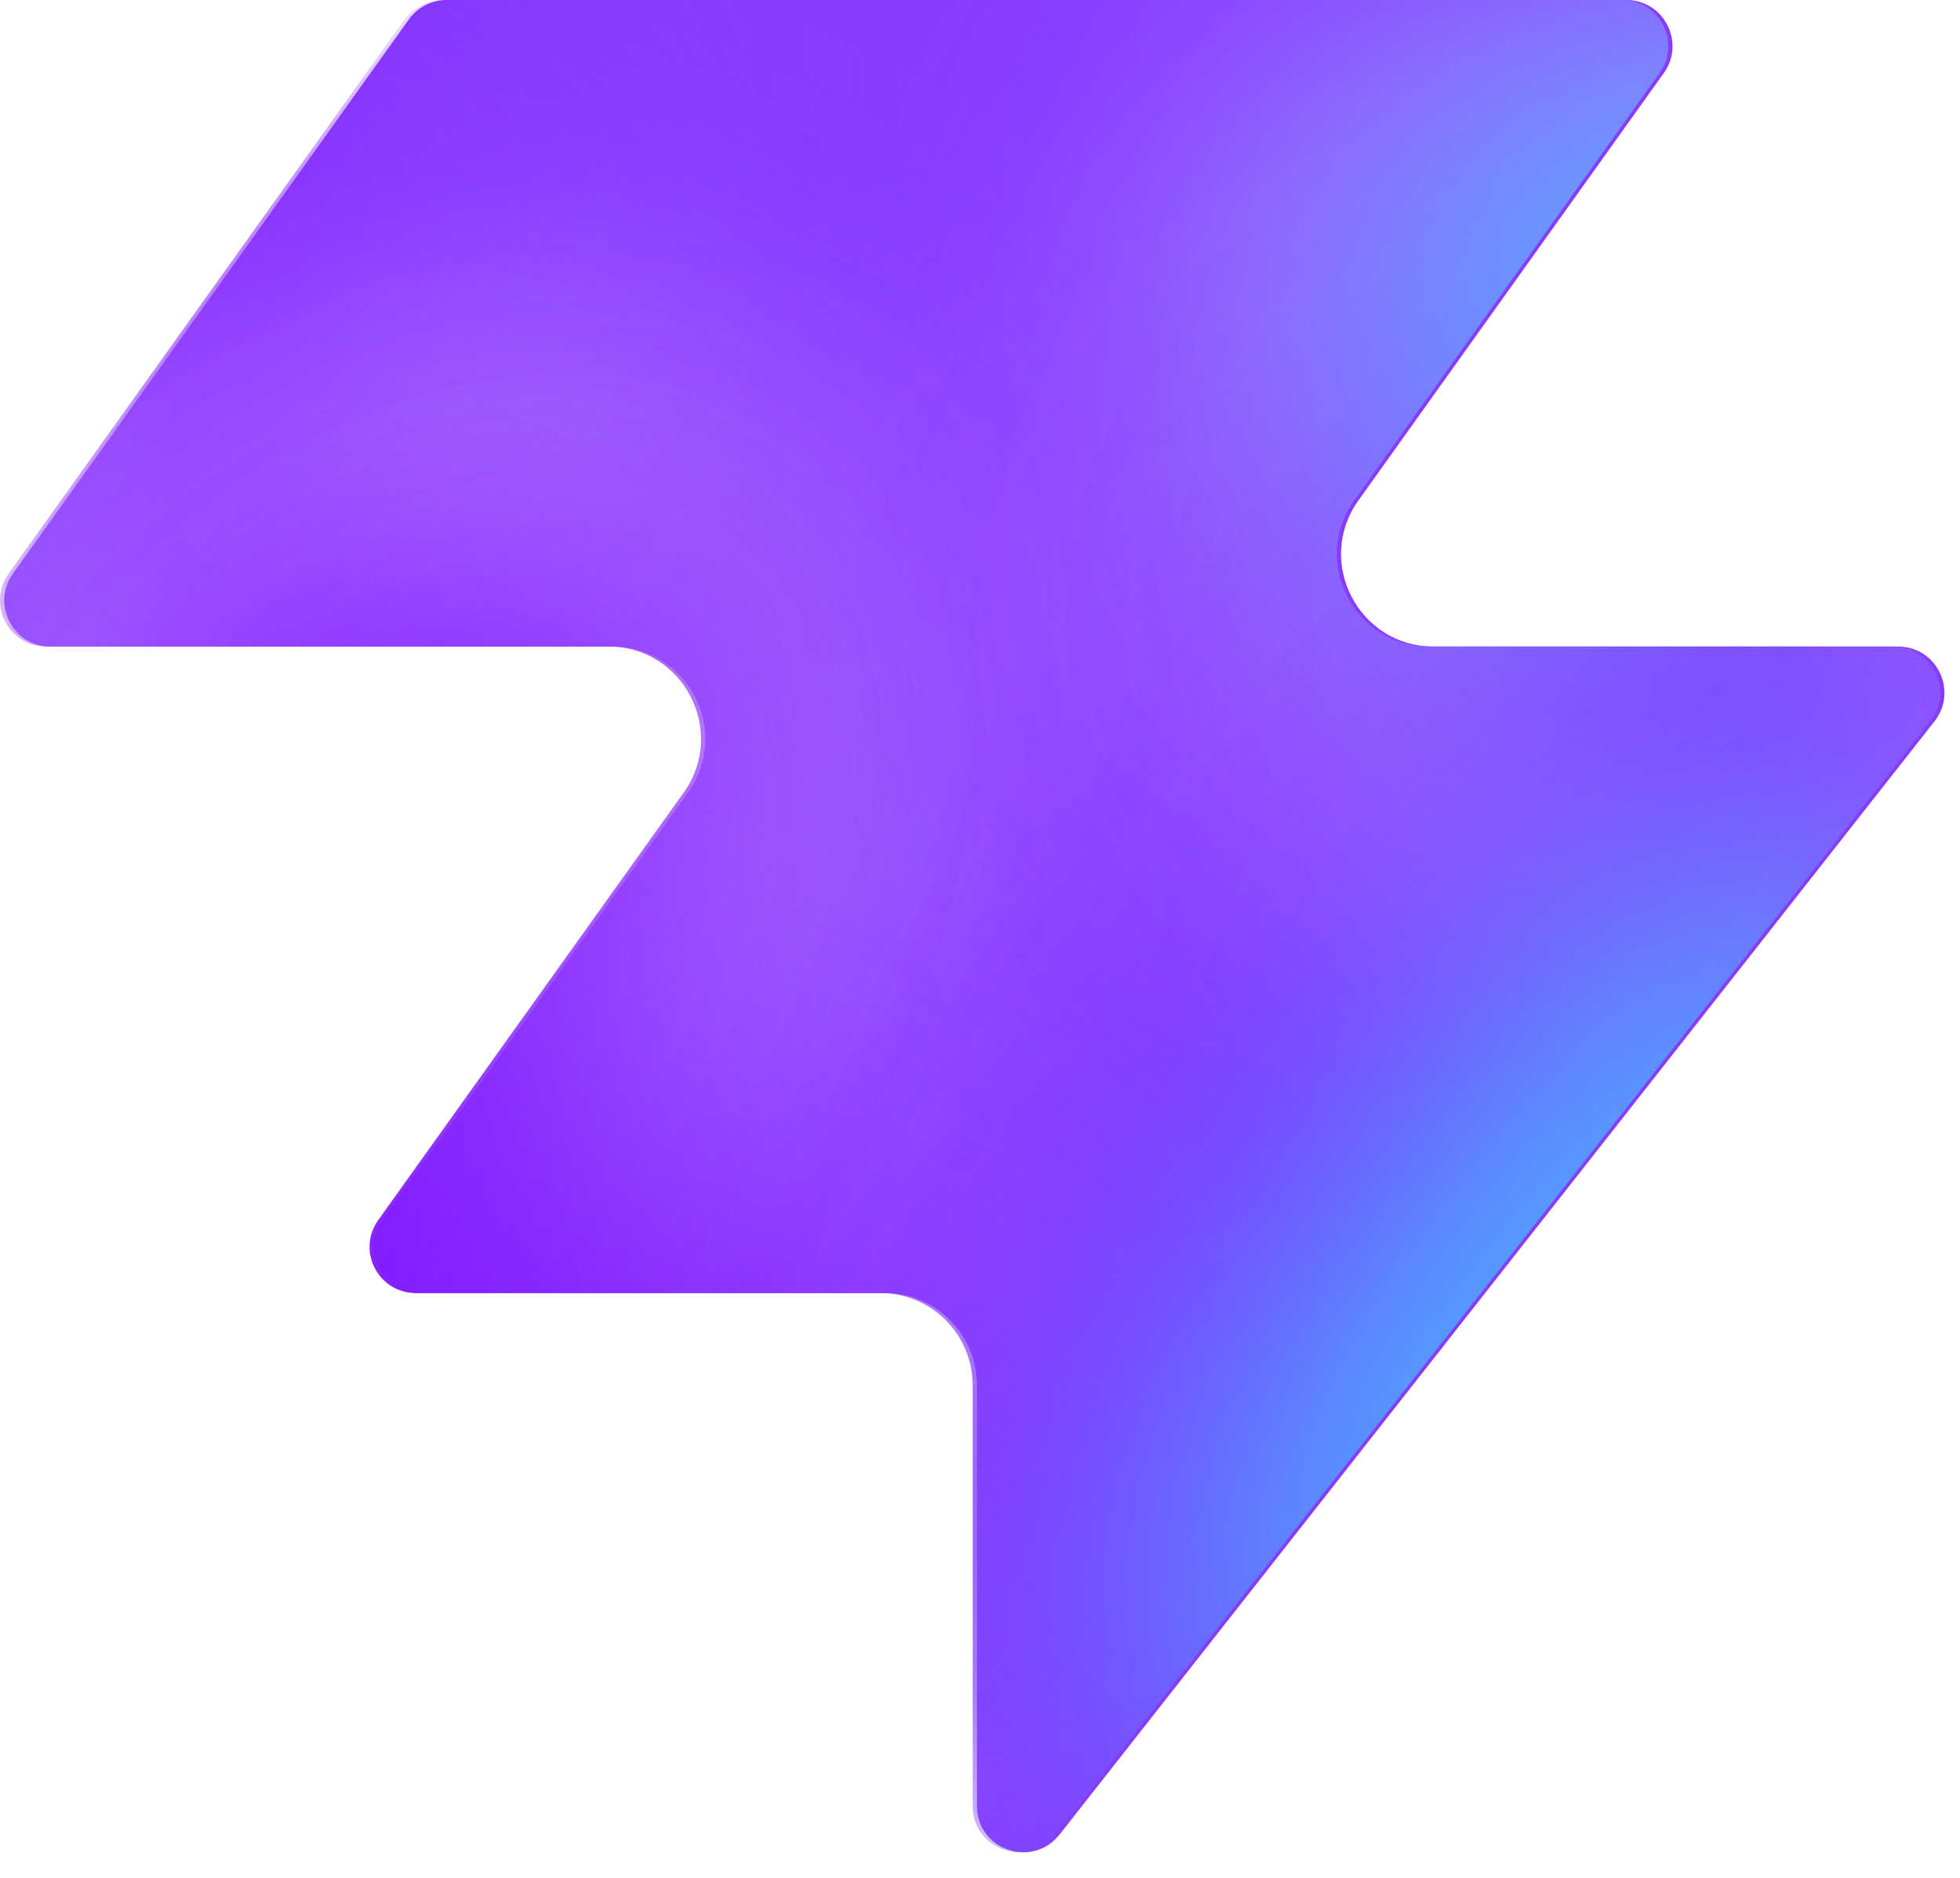
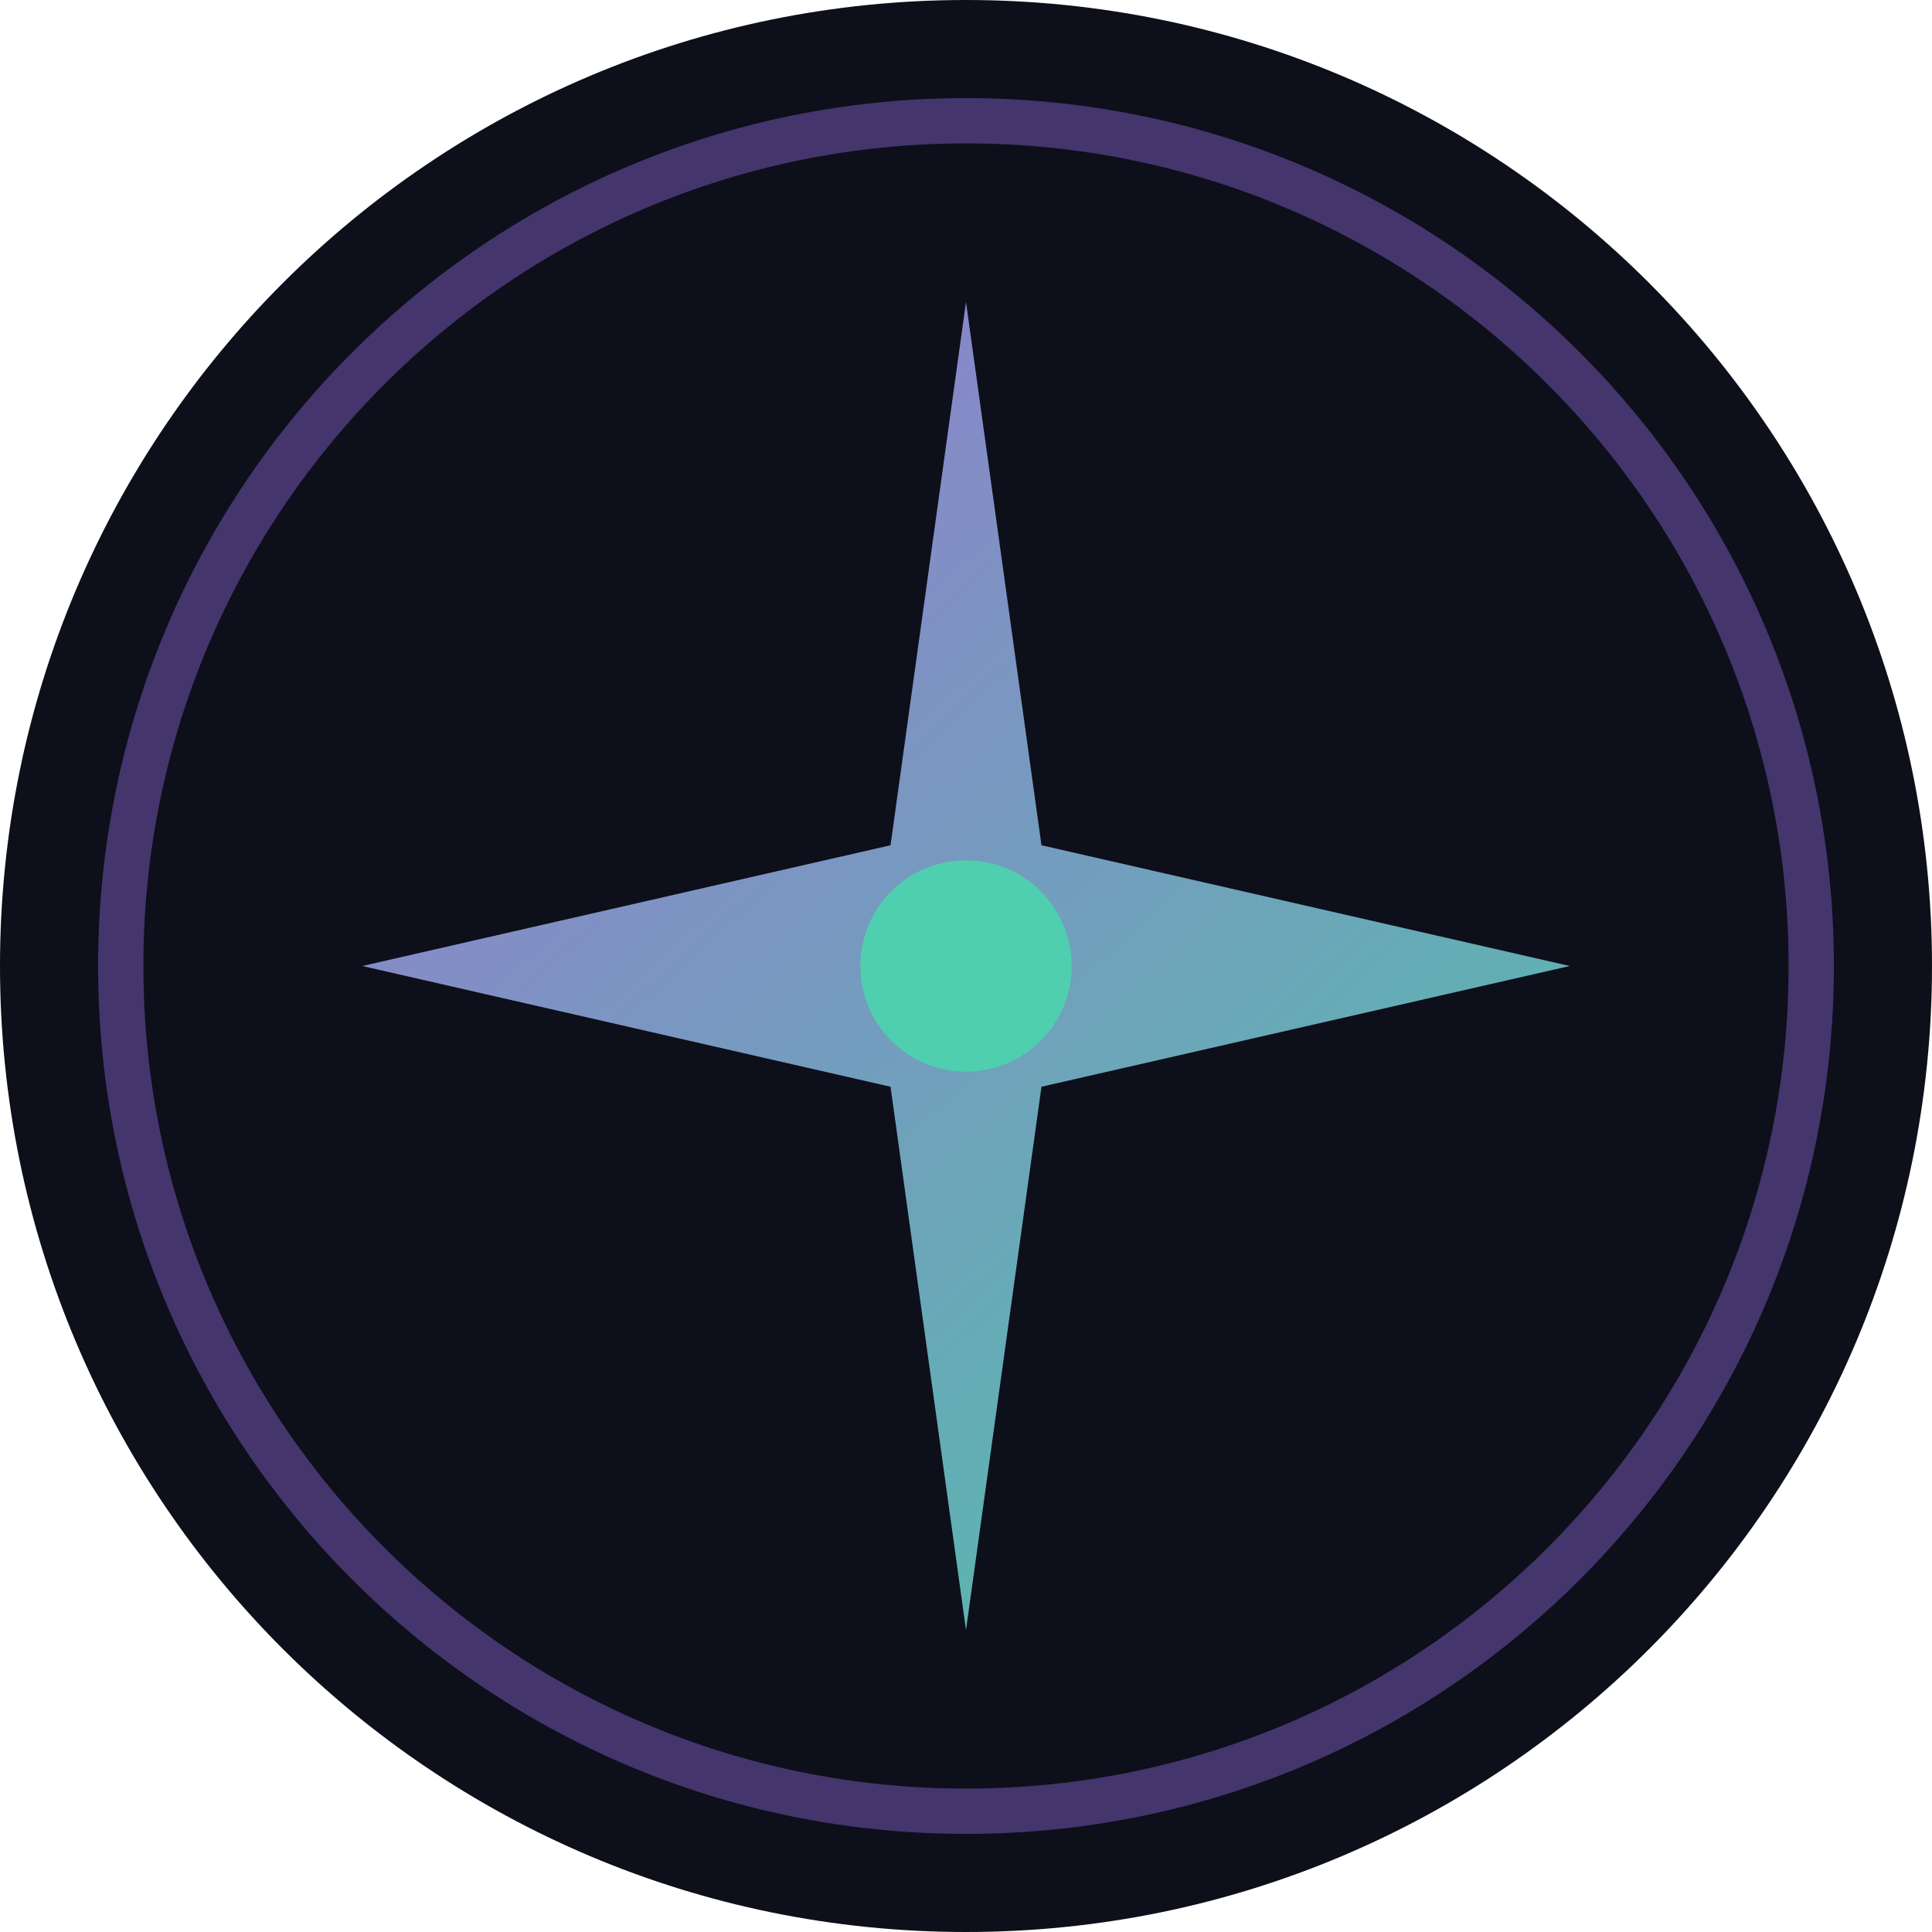
- <svg xmlns="http://www.w3.org/2000/svg" width="48" height="46" fill="none" viewBox="0 0 48 46">
-   <path fill="#863bff" d="M25.946 44.938c-.664.845-2.021.375-2.021-.698V33.937a2.26 2.26 0 0 0-2.262-2.262H10.287c-.92 0-1.456-1.04-.92-1.788l7.48-10.471c1.07-1.497 0-3.578-1.842-3.578H1.237c-.92 0-1.456-1.04-.92-1.788L10.013.474c.214-.297.556-.474.92-.474h28.894c.92 0 1.456 1.04.92 1.788l-7.48 10.471c-1.07 1.498 0 3.579 1.842 3.579h11.377c.943 0 1.473 1.088.89 1.83L25.947 44.94z" style="fill:#863bff;fill:color(display-p3 .525 .23 1);fill-opacity:1" />
-   <mask id="a" width="48" height="46" x="0" y="0" maskUnits="userSpaceOnUse" style="mask-type:alpha">
-     <path fill="#000" d="M25.842 44.938c-.664.844-2.021.375-2.021-.698V33.937a2.26 2.26 0 0 0-2.262-2.262H10.183c-.92 0-1.456-1.04-.92-1.788l7.48-10.471c1.07-1.498 0-3.579-1.842-3.579H1.133c-.92 0-1.456-1.04-.92-1.787L9.91.473c.214-.297.556-.474.92-.474h28.894c.92 0 1.456 1.04.92 1.788l-7.48 10.471c-1.07 1.498 0 3.578 1.842 3.578h11.377c.943 0 1.473 1.088.89 1.832L25.843 44.94z" style="fill:#000;fill-opacity:1" />
-   </mask>
-   <g mask="url(#a)">
-     <g filter="url(#b)">
-       <ellipse cx="5.508" cy="14.704" fill="#ede6ff" rx="5.508" ry="14.704" style="fill:#ede6ff;fill:color(display-p3 .927 .903 1);fill-opacity:1" transform="matrix(.00324 1 1 -.00324 -4.47 31.516)" />
-     </g>
-     <g filter="url(#c)">
-       <ellipse cx="10.399" cy="29.851" fill="#ede6ff" rx="10.399" ry="29.851" style="fill:#ede6ff;fill:color(display-p3 .927 .903 1);fill-opacity:1" transform="matrix(.00324 1 1 -.00324 -39.328 7.883)" />
-     </g>
-     <g filter="url(#d)">
-       <ellipse cx="5.508" cy="30.487" fill="#7e14ff" rx="5.508" ry="30.487" style="fill:#7e14ff;fill:color(display-p3 .492 .077 1);fill-opacity:1" transform="rotate(89.814 -25.913 -14.639)scale(1 -1)" />
-     </g>
-     <g filter="url(#e)">
-       <ellipse cx="5.508" cy="30.599" fill="#7e14ff" rx="5.508" ry="30.599" style="fill:#7e14ff;fill:color(display-p3 .492 .077 1);fill-opacity:1" transform="rotate(89.814 -32.644 -3.334)scale(1 -1)" />
-     </g>
-     <g filter="url(#f)">
-       <ellipse cx="5.508" cy="30.599" fill="#7e14ff" rx="5.508" ry="30.599" style="fill:#7e14ff;fill:color(display-p3 .492 .077 1);fill-opacity:1" transform="matrix(.00324 1 1 -.00324 -34.34 30.47)" />
-     </g>
-     <g filter="url(#g)">
-       <ellipse cx="14.072" cy="22.078" fill="#ede6ff" rx="14.072" ry="22.078" style="fill:#ede6ff;fill:color(display-p3 .927 .903 1);fill-opacity:1" transform="rotate(93.35 24.506 48.493)scale(-1 1)" />
-     </g>
-     <g filter="url(#h)">
-       <ellipse cx="3.47" cy="21.501" fill="#7e14ff" rx="3.47" ry="21.501" style="fill:#7e14ff;fill:color(display-p3 .492 .077 1);fill-opacity:1" transform="rotate(89.009 28.708 47.59)scale(-1 1)" />
-     </g>
-     <g filter="url(#i)">
-       <ellipse cx="3.47" cy="21.501" fill="#7e14ff" rx="3.47" ry="21.501" style="fill:#7e14ff;fill:color(display-p3 .492 .077 1);fill-opacity:1" transform="rotate(89.009 28.708 47.59)scale(-1 1)" />
-     </g>
-     <g filter="url(#j)">
-       <ellipse cx=".387" cy="8.972" fill="#7e14ff" rx="4.407" ry="29.108" style="fill:#7e14ff;fill:color(display-p3 .492 .077 1);fill-opacity:1" transform="rotate(39.51 .387 8.972)" />
-     </g>
-     <g filter="url(#k)">
-       <ellipse cx="47.523" cy="-6.092" fill="#7e14ff" rx="4.407" ry="29.108" style="fill:#7e14ff;fill:color(display-p3 .492 .077 1);fill-opacity:1" transform="rotate(37.892 47.523 -6.092)" />
-     </g>
-     <g filter="url(#l)">
-       <ellipse cx="41.412" cy="6.333" fill="#47bfff" rx="5.971" ry="9.665" style="fill:#47bfff;fill:color(display-p3 .28 .748 1);fill-opacity:1" transform="rotate(37.892 41.412 6.333)" />
-     </g>
-     <g filter="url(#m)">
-       <ellipse cx="-1.879" cy="38.332" fill="#7e14ff" rx="4.407" ry="29.108" style="fill:#7e14ff;fill:color(display-p3 .492 .077 1);fill-opacity:1" transform="rotate(37.892 -1.88 38.332)" />
-     </g>
-     <g filter="url(#n)">
-       <ellipse cx="-1.879" cy="38.332" fill="#7e14ff" rx="4.407" ry="29.108" style="fill:#7e14ff;fill:color(display-p3 .492 .077 1);fill-opacity:1" transform="rotate(37.892 -1.88 38.332)" />
-     </g>
-     <g filter="url(#o)">
-       <ellipse cx="35.651" cy="29.907" fill="#7e14ff" rx="4.407" ry="29.108" style="fill:#7e14ff;fill:color(display-p3 .492 .077 1);fill-opacity:1" transform="rotate(37.892 35.651 29.907)" />
-     </g>
-     <g filter="url(#p)">
-       <ellipse cx="38.418" cy="32.4" fill="#47bfff" rx="5.971" ry="15.297" style="fill:#47bfff;fill:color(display-p3 .28 .748 1);fill-opacity:1" transform="rotate(37.892 38.418 32.4)" />
-     </g>
-   </g>
+ <svg xmlns="http://www.w3.org/2000/svg" viewBox="0 0 64 64" fill="none">
+   <circle cx="32" cy="32" r="32" fill="#0d0f1a" />
+   <circle cx="32" cy="32" r="28" stroke="#7c5cbf" stroke-width="1.5" opacity="0.5" />
+   <path d="M32 10 L34.5 28 L52 32 L34.5 36 L32 54 L29.5 36 L12 32 L29.5 28 Z" fill="url(#starGrad)" opacity="0.95" />
+   <circle cx="32" cy="32" r="3.5" fill="#4fcfaf" />
  <defs>
-     <filter id="b" width="60.045" height="41.654" x="-19.77" y="16.149" color-interpolation-filters="sRGB" filterUnits="userSpaceOnUse">
-       <feFlood flood-opacity="0" result="BackgroundImageFix" />
-       <feBlend in="SourceGraphic" in2="BackgroundImageFix" result="shape" />
-       <feGaussianBlur result="effect1_foregroundBlur_2002_17158" stdDeviation="7.659" />
-     </filter>
-     <filter id="c" width="90.34" height="51.437" x="-54.613" y="-7.533" color-interpolation-filters="sRGB" filterUnits="userSpaceOnUse">
-       <feFlood flood-opacity="0" result="BackgroundImageFix" />
-       <feBlend in="SourceGraphic" in2="BackgroundImageFix" result="shape" />
-       <feGaussianBlur result="effect1_foregroundBlur_2002_17158" stdDeviation="7.659" />
-     </filter>
-     <filter id="d" width="79.355" height="29.4" x="-49.64" y="2.03" color-interpolation-filters="sRGB" filterUnits="userSpaceOnUse">
-       <feFlood flood-opacity="0" result="BackgroundImageFix" />
-       <feBlend in="SourceGraphic" in2="BackgroundImageFix" result="shape" />
-       <feGaussianBlur result="effect1_foregroundBlur_2002_17158" stdDeviation="4.596" />
-     </filter>
-     <filter id="e" width="79.579" height="29.4" x="-45.045" y="20.029" color-interpolation-filters="sRGB" filterUnits="userSpaceOnUse">
-       <feFlood flood-opacity="0" result="BackgroundImageFix" />
-       <feBlend in="SourceGraphic" in2="BackgroundImageFix" result="shape" />
-       <feGaussianBlur result="effect1_foregroundBlur_2002_17158" stdDeviation="4.596" />
-     </filter>
-     <filter id="f" width="79.579" height="29.4" x="-43.513" y="21.178" color-interpolation-filters="sRGB" filterUnits="userSpaceOnUse">
-       <feFlood flood-opacity="0" result="BackgroundImageFix" />
-       <feBlend in="SourceGraphic" in2="BackgroundImageFix" result="shape" />
-       <feGaussianBlur result="effect1_foregroundBlur_2002_17158" stdDeviation="4.596" />
-     </filter>
-     <filter id="g" width="74.749" height="58.852" x="15.756" y="-17.901" color-interpolation-filters="sRGB" filterUnits="userSpaceOnUse">
-       <feFlood flood-opacity="0" result="BackgroundImageFix" />
-       <feBlend in="SourceGraphic" in2="BackgroundImageFix" result="shape" />
-       <feGaussianBlur result="effect1_foregroundBlur_2002_17158" stdDeviation="7.659" />
-     </filter>
-     <filter id="h" width="61.377" height="25.362" x="23.548" y="2.284" color-interpolation-filters="sRGB" filterUnits="userSpaceOnUse">
-       <feFlood flood-opacity="0" result="BackgroundImageFix" />
-       <feBlend in="SourceGraphic" in2="BackgroundImageFix" result="shape" />
-       <feGaussianBlur result="effect1_foregroundBlur_2002_17158" stdDeviation="4.596" />
-     </filter>
-     <filter id="i" width="61.377" height="25.362" x="23.548" y="2.284" color-interpolation-filters="sRGB" filterUnits="userSpaceOnUse">
-       <feFlood flood-opacity="0" result="BackgroundImageFix" />
-       <feBlend in="SourceGraphic" in2="BackgroundImageFix" result="shape" />
-       <feGaussianBlur result="effect1_foregroundBlur_2002_17158" stdDeviation="4.596" />
-     </filter>
-     <filter id="j" width="56.045" height="63.649" x="-27.636" y="-22.853" color-interpolation-filters="sRGB" filterUnits="userSpaceOnUse">
-       <feFlood flood-opacity="0" result="BackgroundImageFix" />
-       <feBlend in="SourceGraphic" in2="BackgroundImageFix" result="shape" />
-       <feGaussianBlur result="effect1_foregroundBlur_2002_17158" stdDeviation="4.596" />
-     </filter>
-     <filter id="k" width="54.814" height="64.646" x="20.116" y="-38.415" color-interpolation-filters="sRGB" filterUnits="userSpaceOnUse">
-       <feFlood flood-opacity="0" result="BackgroundImageFix" />
-       <feBlend in="SourceGraphic" in2="BackgroundImageFix" result="shape" />
-       <feGaussianBlur result="effect1_foregroundBlur_2002_17158" stdDeviation="4.596" />
-     </filter>
-     <filter id="l" width="33.541" height="35.313" x="24.641" y="-11.323" color-interpolation-filters="sRGB" filterUnits="userSpaceOnUse">
-       <feFlood flood-opacity="0" result="BackgroundImageFix" />
-       <feBlend in="SourceGraphic" in2="BackgroundImageFix" result="shape" />
-       <feGaussianBlur result="effect1_foregroundBlur_2002_17158" stdDeviation="4.596" />
-     </filter>
-     <filter id="m" width="54.814" height="64.646" x="-29.286" y="6.009" color-interpolation-filters="sRGB" filterUnits="userSpaceOnUse">
-       <feFlood flood-opacity="0" result="BackgroundImageFix" />
-       <feBlend in="SourceGraphic" in2="BackgroundImageFix" result="shape" />
-       <feGaussianBlur result="effect1_foregroundBlur_2002_17158" stdDeviation="4.596" />
-     </filter>
-     <filter id="n" width="54.814" height="64.646" x="-29.286" y="6.009" color-interpolation-filters="sRGB" filterUnits="userSpaceOnUse">
-       <feFlood flood-opacity="0" result="BackgroundImageFix" />
-       <feBlend in="SourceGraphic" in2="BackgroundImageFix" result="shape" />
-       <feGaussianBlur result="effect1_foregroundBlur_2002_17158" stdDeviation="4.596" />
-     </filter>
-     <filter id="o" width="54.814" height="64.646" x="8.244" y="-2.416" color-interpolation-filters="sRGB" filterUnits="userSpaceOnUse">
-       <feFlood flood-opacity="0" result="BackgroundImageFix" />
-       <feBlend in="SourceGraphic" in2="BackgroundImageFix" result="shape" />
-       <feGaussianBlur result="effect1_foregroundBlur_2002_17158" stdDeviation="4.596" />
-     </filter>
-     <filter id="p" width="39.409" height="43.623" x="18.713" y="10.588" color-interpolation-filters="sRGB" filterUnits="userSpaceOnUse">
-       <feFlood flood-opacity="0" result="BackgroundImageFix" />
-       <feBlend in="SourceGraphic" in2="BackgroundImageFix" result="shape" />
-       <feGaussianBlur result="effect1_foregroundBlur_2002_17158" stdDeviation="4.596" />
-     </filter>
+     <linearGradient id="starGrad" x1="12" y1="10" x2="52" y2="54" gradientUnits="userSpaceOnUse">
+       <stop offset="0%" stop-color="#a07adc" />
+       <stop offset="100%" stop-color="#4fcfaf" />
+     </linearGradient>
  </defs>
</svg>
